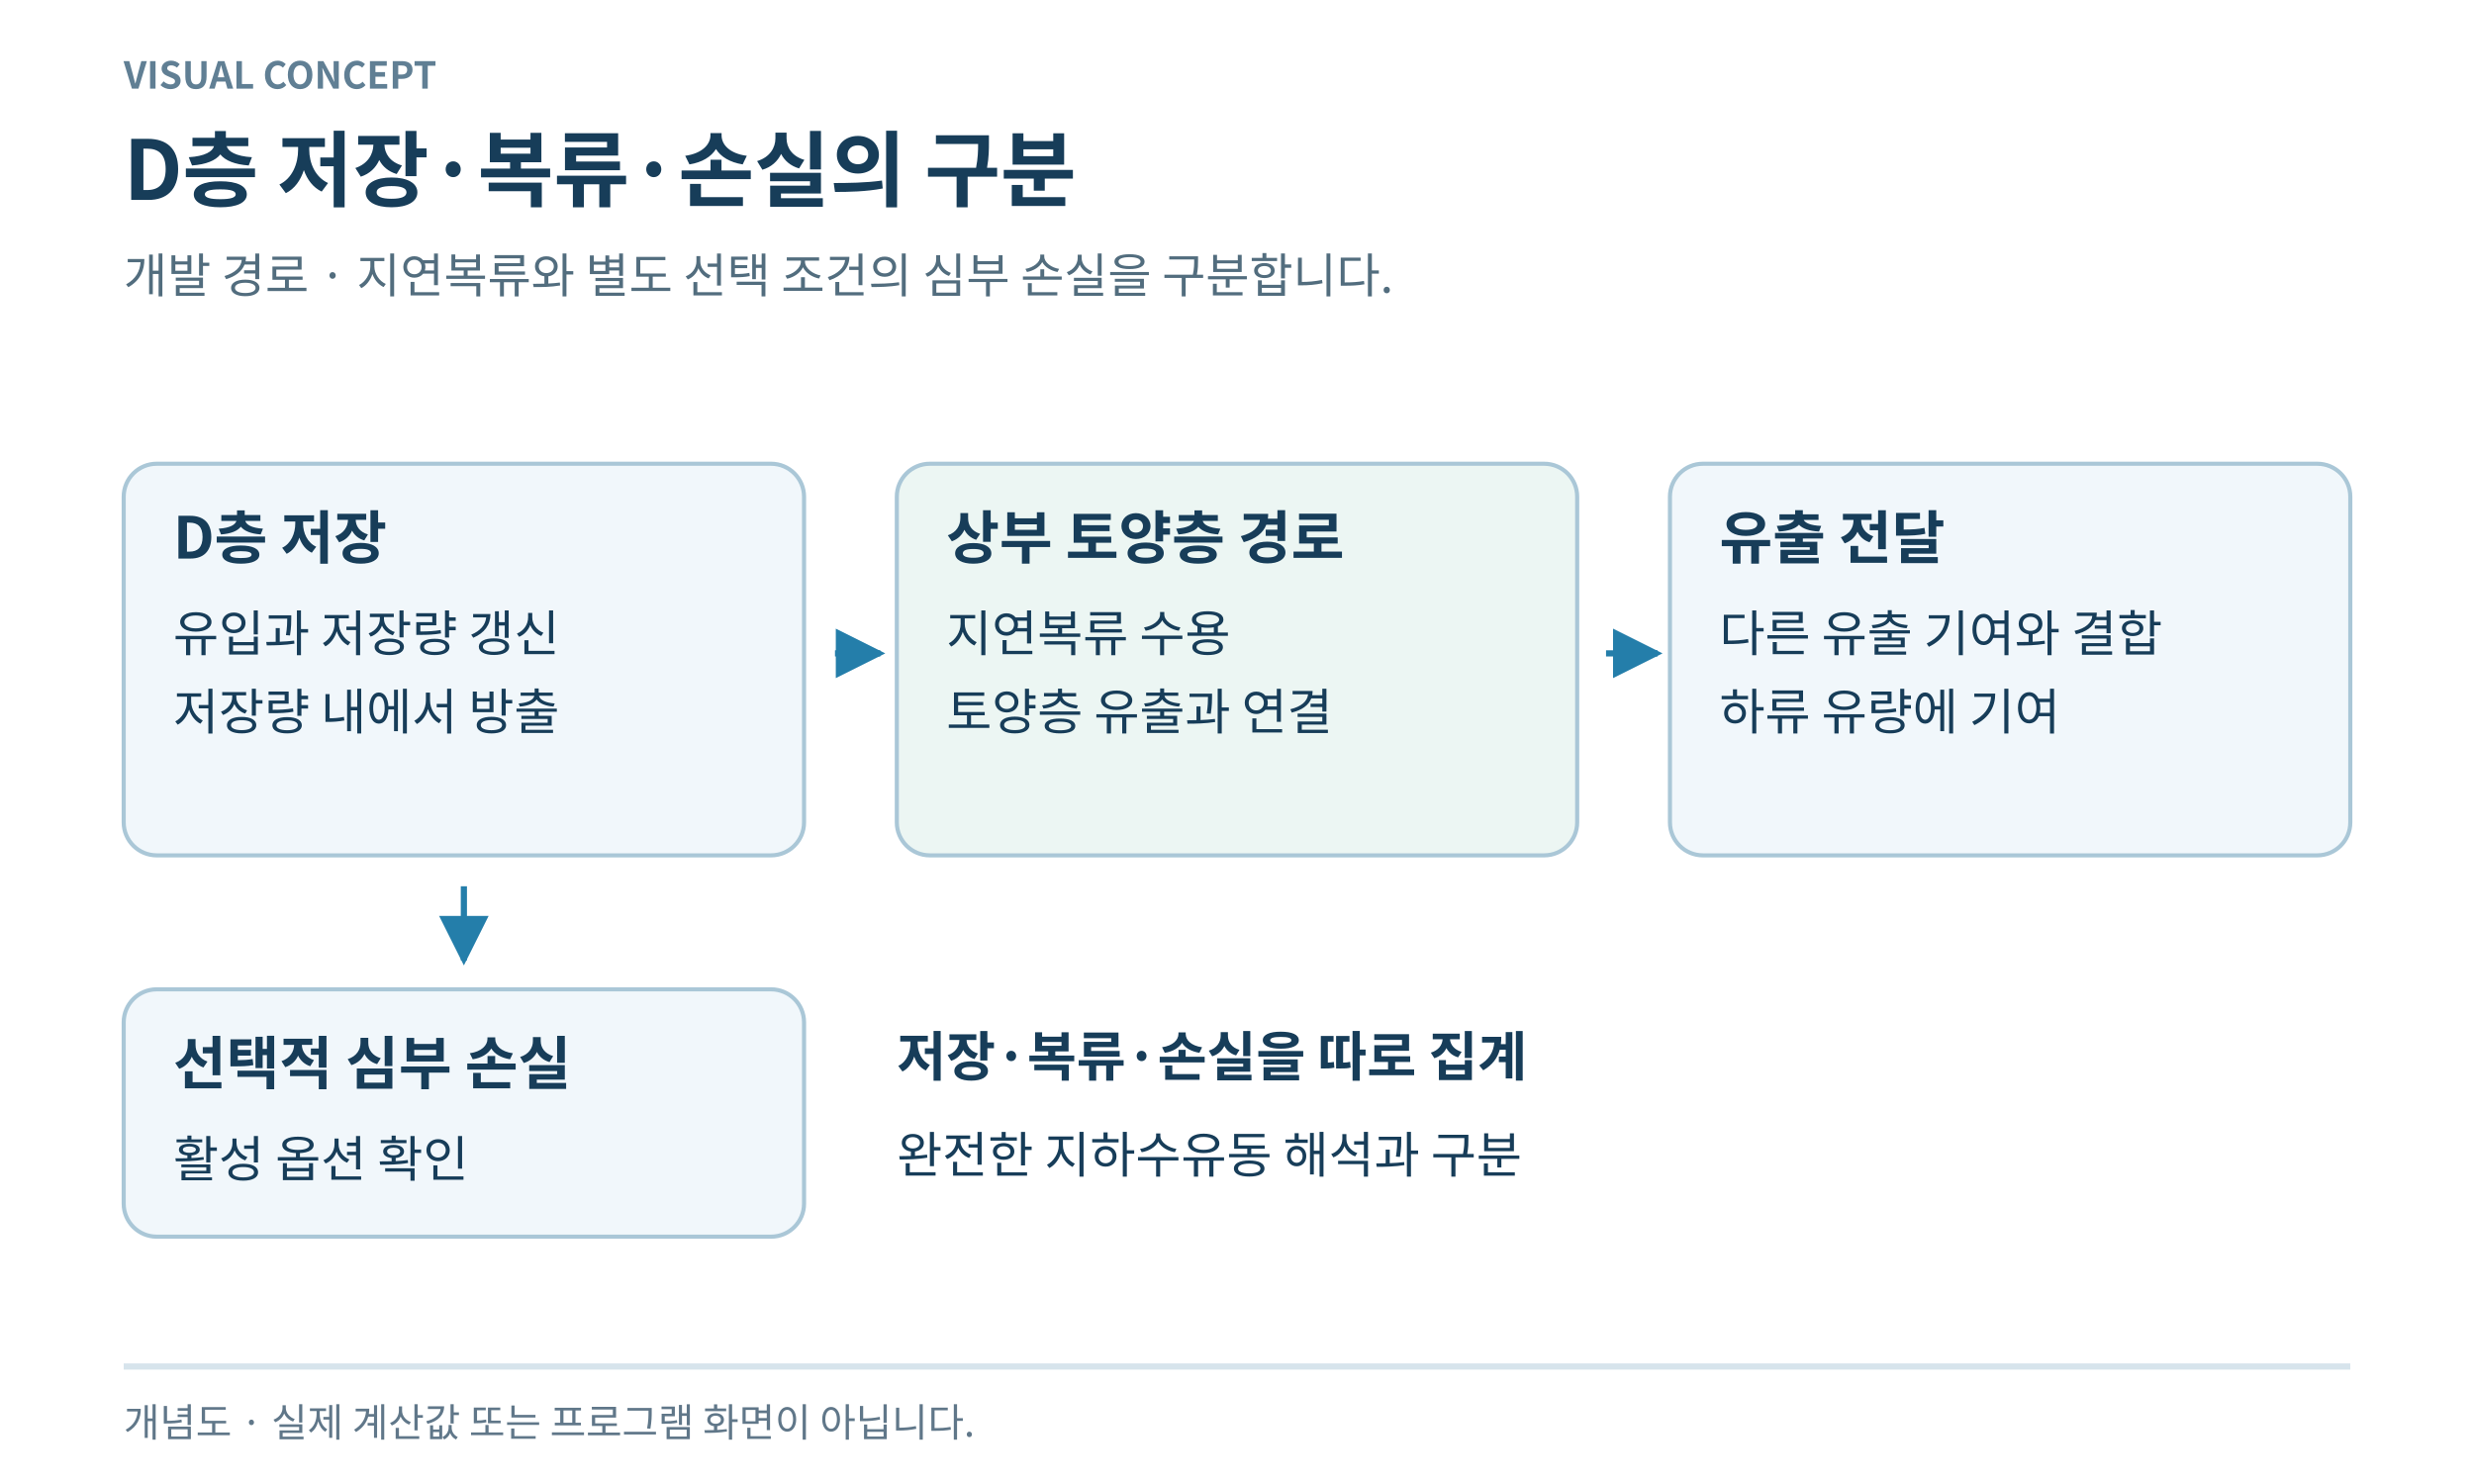
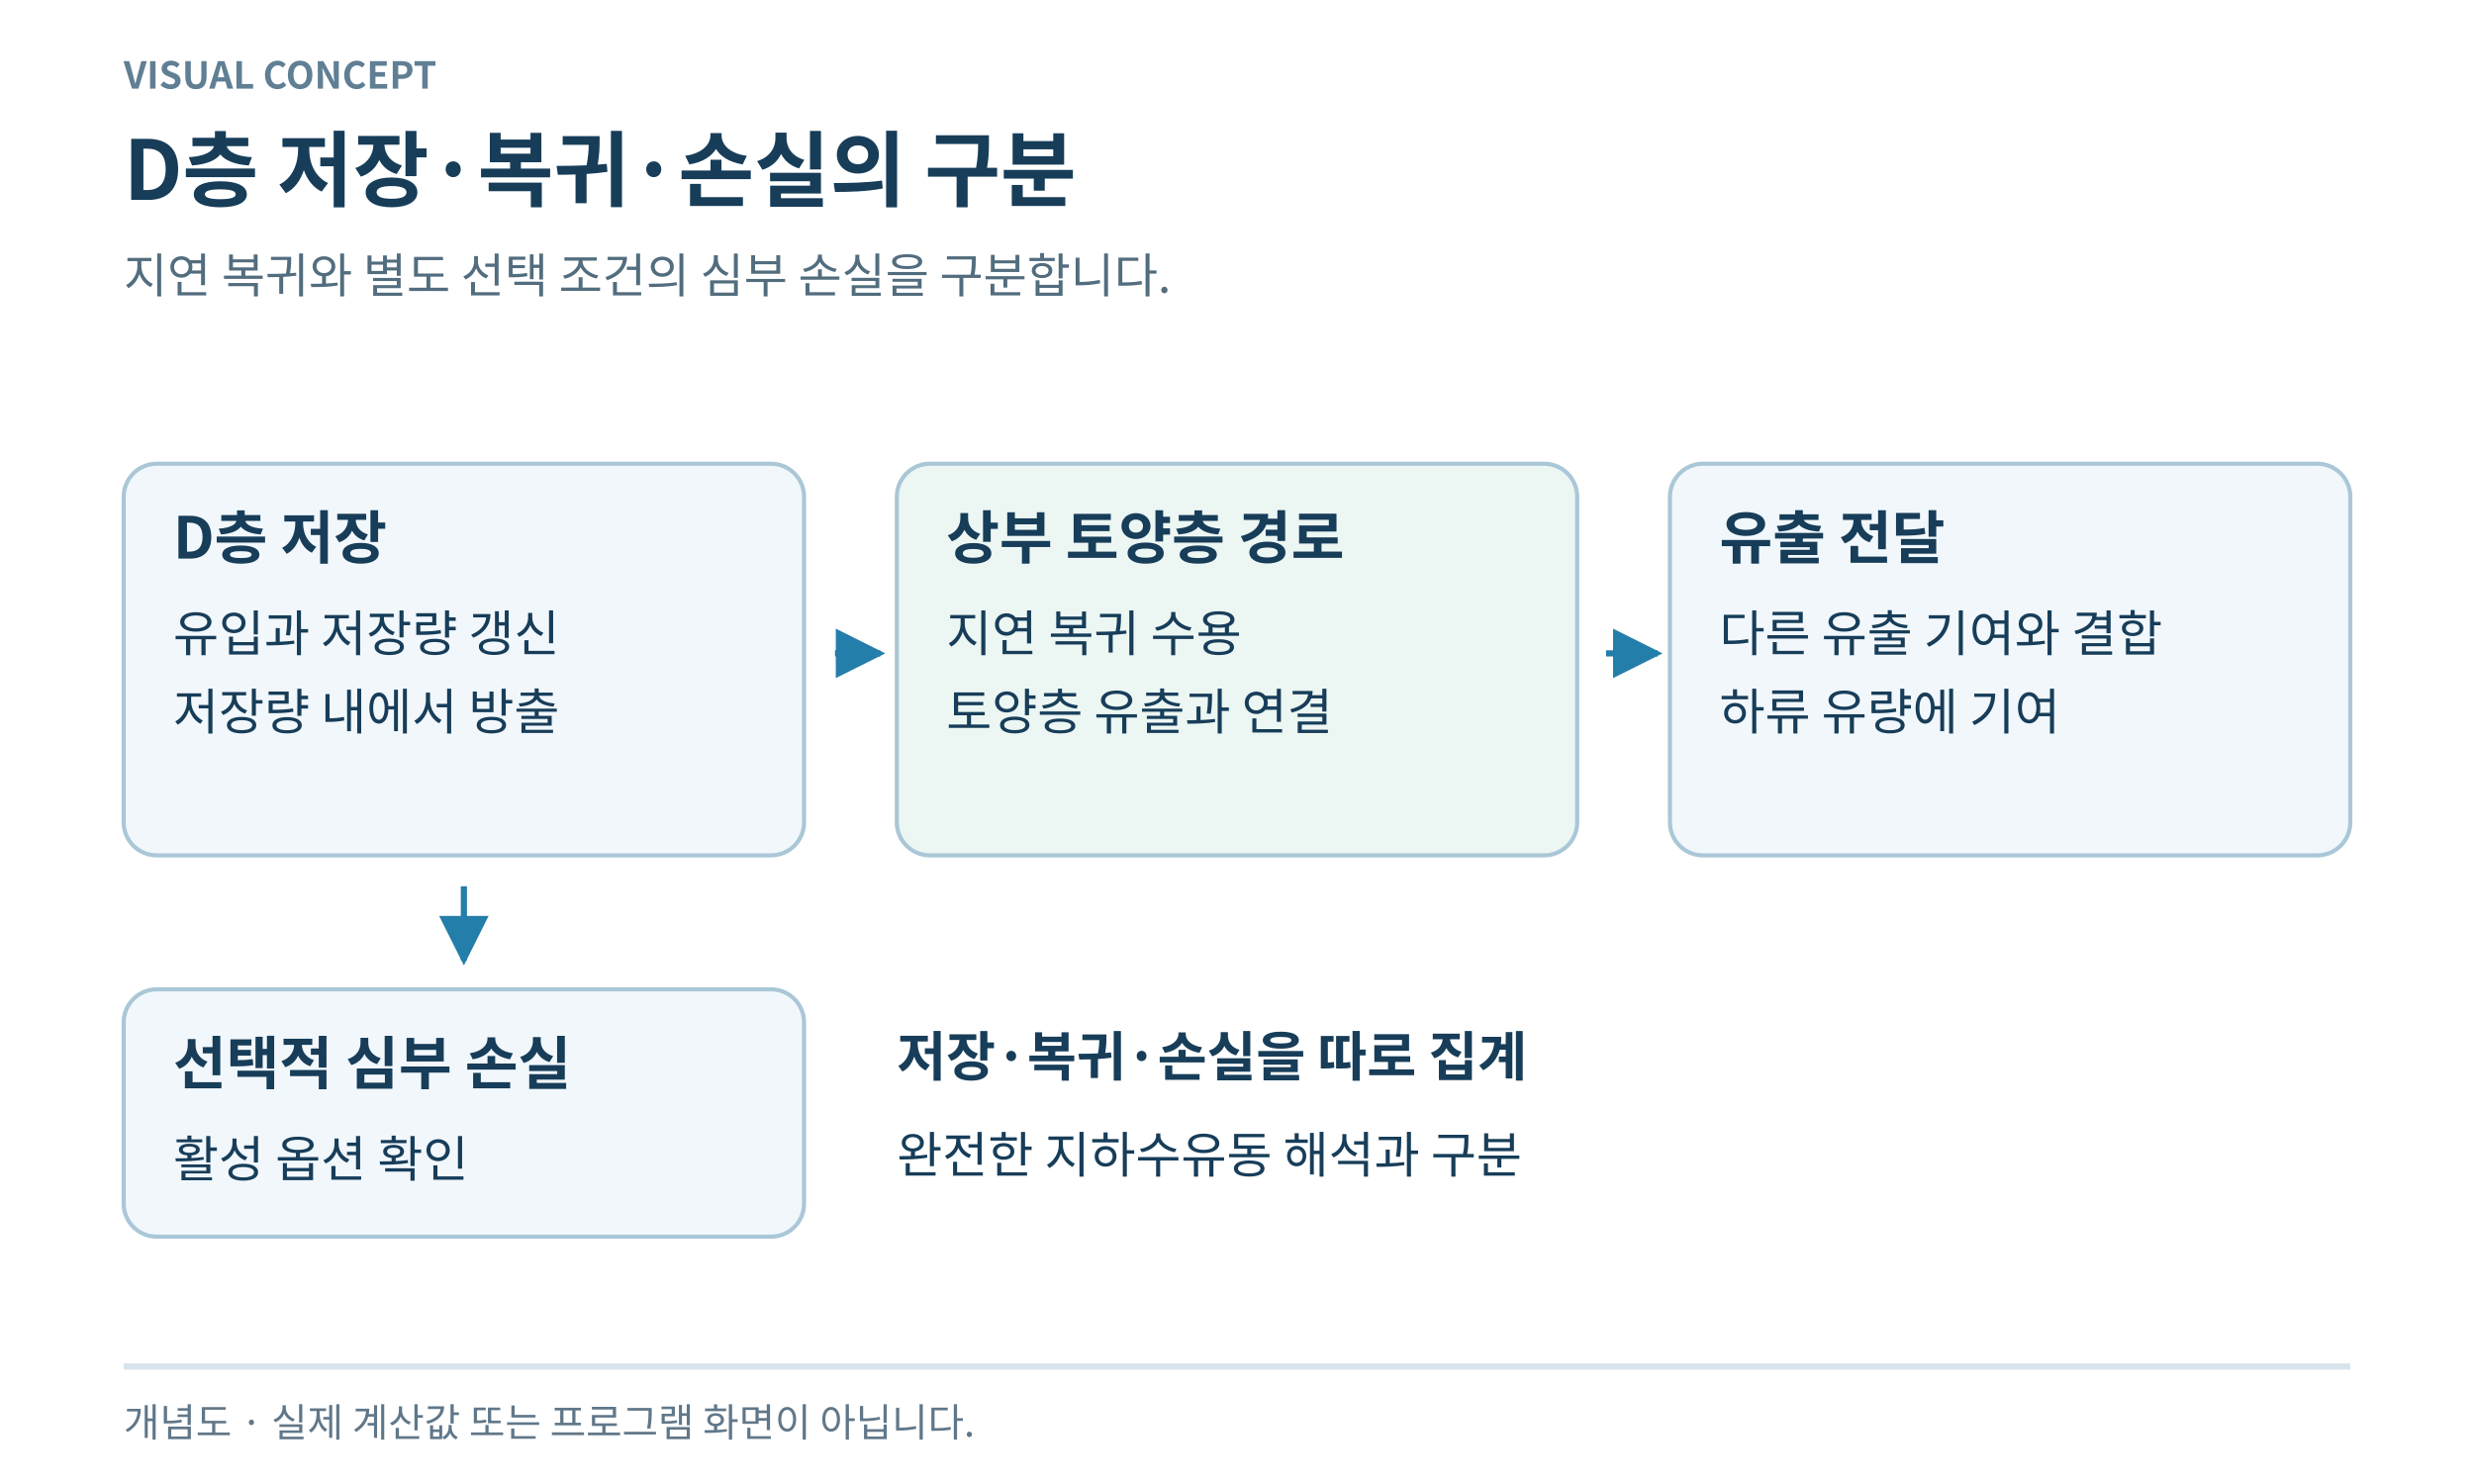
<svg xmlns="http://www.w3.org/2000/svg" width="1200" height="720" viewBox="0 0 1200 720" role="img" aria-labelledby="title desc">
  <defs>
    <marker id="arrow" viewBox="0 0 10 10" refX="9" refY="5" markerWidth="8" markerHeight="8" orient="auto-start-reverse">
      <path d="M0 0 10 5 0 10Z" fill="#247eaa" />
    </marker>
    <pattern id="missing" width="12" height="12" patternUnits="userSpaceOnUse">
      <path d="M-3 3 3-3 M0 12 12 0 M9 15 15 9" stroke="#b2bdc5" stroke-width="2" />
    </pattern>
  </defs>
  <rect width="1200" height="720" fill="#fff" />
  <g font-family="Noto Sans CJK KR,Noto Sans KR,Malgun Gothic,Arial,sans-serif">
    <text x="60" y="43" font-size="18" font-weight="600" text-anchor="start" fill="#607f94">VISUAL CONCEPT</text>
-     <text x="60" y="97" font-size="40" font-weight="700" text-anchor="start" fill="#173d59">D층 저장·복류·손실의 구분</text>
-     <text x="60" y="142" font-size="23" font-weight="400" text-anchor="start" fill="#526d7e">개발 경로 · 지연복류와 별도 선택 조건의 심부 손실을 구분합니다.</text>
+     <text x="60" y="97" font-size="40" font-weight="700" text-anchor="start" fill="#173d59">D층 저장·복귀·손실의 구분</text>
+     <text x="60" y="142" font-size="23" font-weight="400" text-anchor="start" fill="#526d7e">지연 복귀와 별도 선택 조건의 심부 손실을 구분합니다.</text>
    <rect x="60" y="225" width="330" height="190" rx="16" fill="#f1f7fb" stroke="#aac7d7" stroke-width="2" />
    <text x="84" y="271" font-size="28" font-weight="700" text-anchor="start" fill="#173d59">D층 저장</text>
    <text x="84" y="316" font-size="24" font-weight="400" text-anchor="start" fill="#173d59">유입과 저장량 갱신</text>
    <text x="84" y="354" font-size="24" font-weight="400" text-anchor="start" fill="#173d59">저장량 내에서 방출</text>
    <line x1="405" y1="317" x2="427" y2="317" stroke="#247eaa" stroke-width="3" marker-end="url(#arrow)" />
    <rect x="435" y="225" width="330" height="190" rx="16" fill="#ecf6f3" stroke="#aac7d7" stroke-width="2" />
    <text x="459" y="271" font-size="28" font-weight="700" text-anchor="start" fill="#173d59">상부 토양층 경로</text>
-     <text x="459" y="316" font-size="24" font-weight="400" text-anchor="start" fill="#173d59">지연복류 수용</text>
+     <text x="459" y="316" font-size="24" font-weight="400" text-anchor="start" fill="#173d59">지연 복귀 수용</text>
    <text x="459" y="354" font-size="24" font-weight="400" text-anchor="start" fill="#173d59">토양층 유출과 연결</text>
    <line x1="779" y1="317" x2="804" y2="317" stroke="#247eaa" stroke-width="3" marker-end="url(#arrow)" />
    <rect x="810" y="225" width="330" height="190" rx="16" fill="#f1f7fb" stroke="#aac7d7" stroke-width="2" />
    <text x="834" y="271" font-size="28" font-weight="700" text-anchor="start" fill="#173d59">유출 전달</text>
    <text x="834" y="316" font-size="24" font-weight="400" text-anchor="start" fill="#173d59">다른 유출 기여와 결합</text>
    <text x="834" y="354" font-size="24" font-weight="400" text-anchor="start" fill="#173d59">하류 유량에 기여</text>
    <path d="M225 430V466" fill="none" stroke="#247eaa" stroke-width="3" marker-end="url(#arrow)" />
    <rect x="60" y="480" width="330" height="120" rx="16" fill="#f1f7fb" stroke="#aac7d7" stroke-width="2" />
    <text x="84" y="526" font-size="28" font-weight="700" text-anchor="start" fill="#173d59">선택적 심부 손실</text>
    <text x="84" y="571" font-size="24" font-weight="400" text-anchor="start" fill="#173d59">활성 옵션 확인</text>
-     <text x="435" y="522" font-size="26" font-weight="600" text-anchor="start" fill="#173d59">저장·복류·손실을 따로 집계</text>
+     <text x="435" y="522" font-size="26" font-weight="600" text-anchor="start" fill="#173d59">저장·복귀·손실을 따로 집계</text>
    <text x="435" y="569" font-size="24" font-weight="400" text-anchor="start" fill="#173d59">완전한 지하수유동 해석과 구분</text>
    <line x1="60" y1="663" x2="1140" y2="663" stroke="#d7e4ec" stroke-width="3" />
    <text x="60" y="697" font-size="19" font-weight="400" text-anchor="start" fill="#607789">개념도 · 실제 계산값 또는 프로그램 화면이 아닙니다.</text>
  </g>
</svg>
